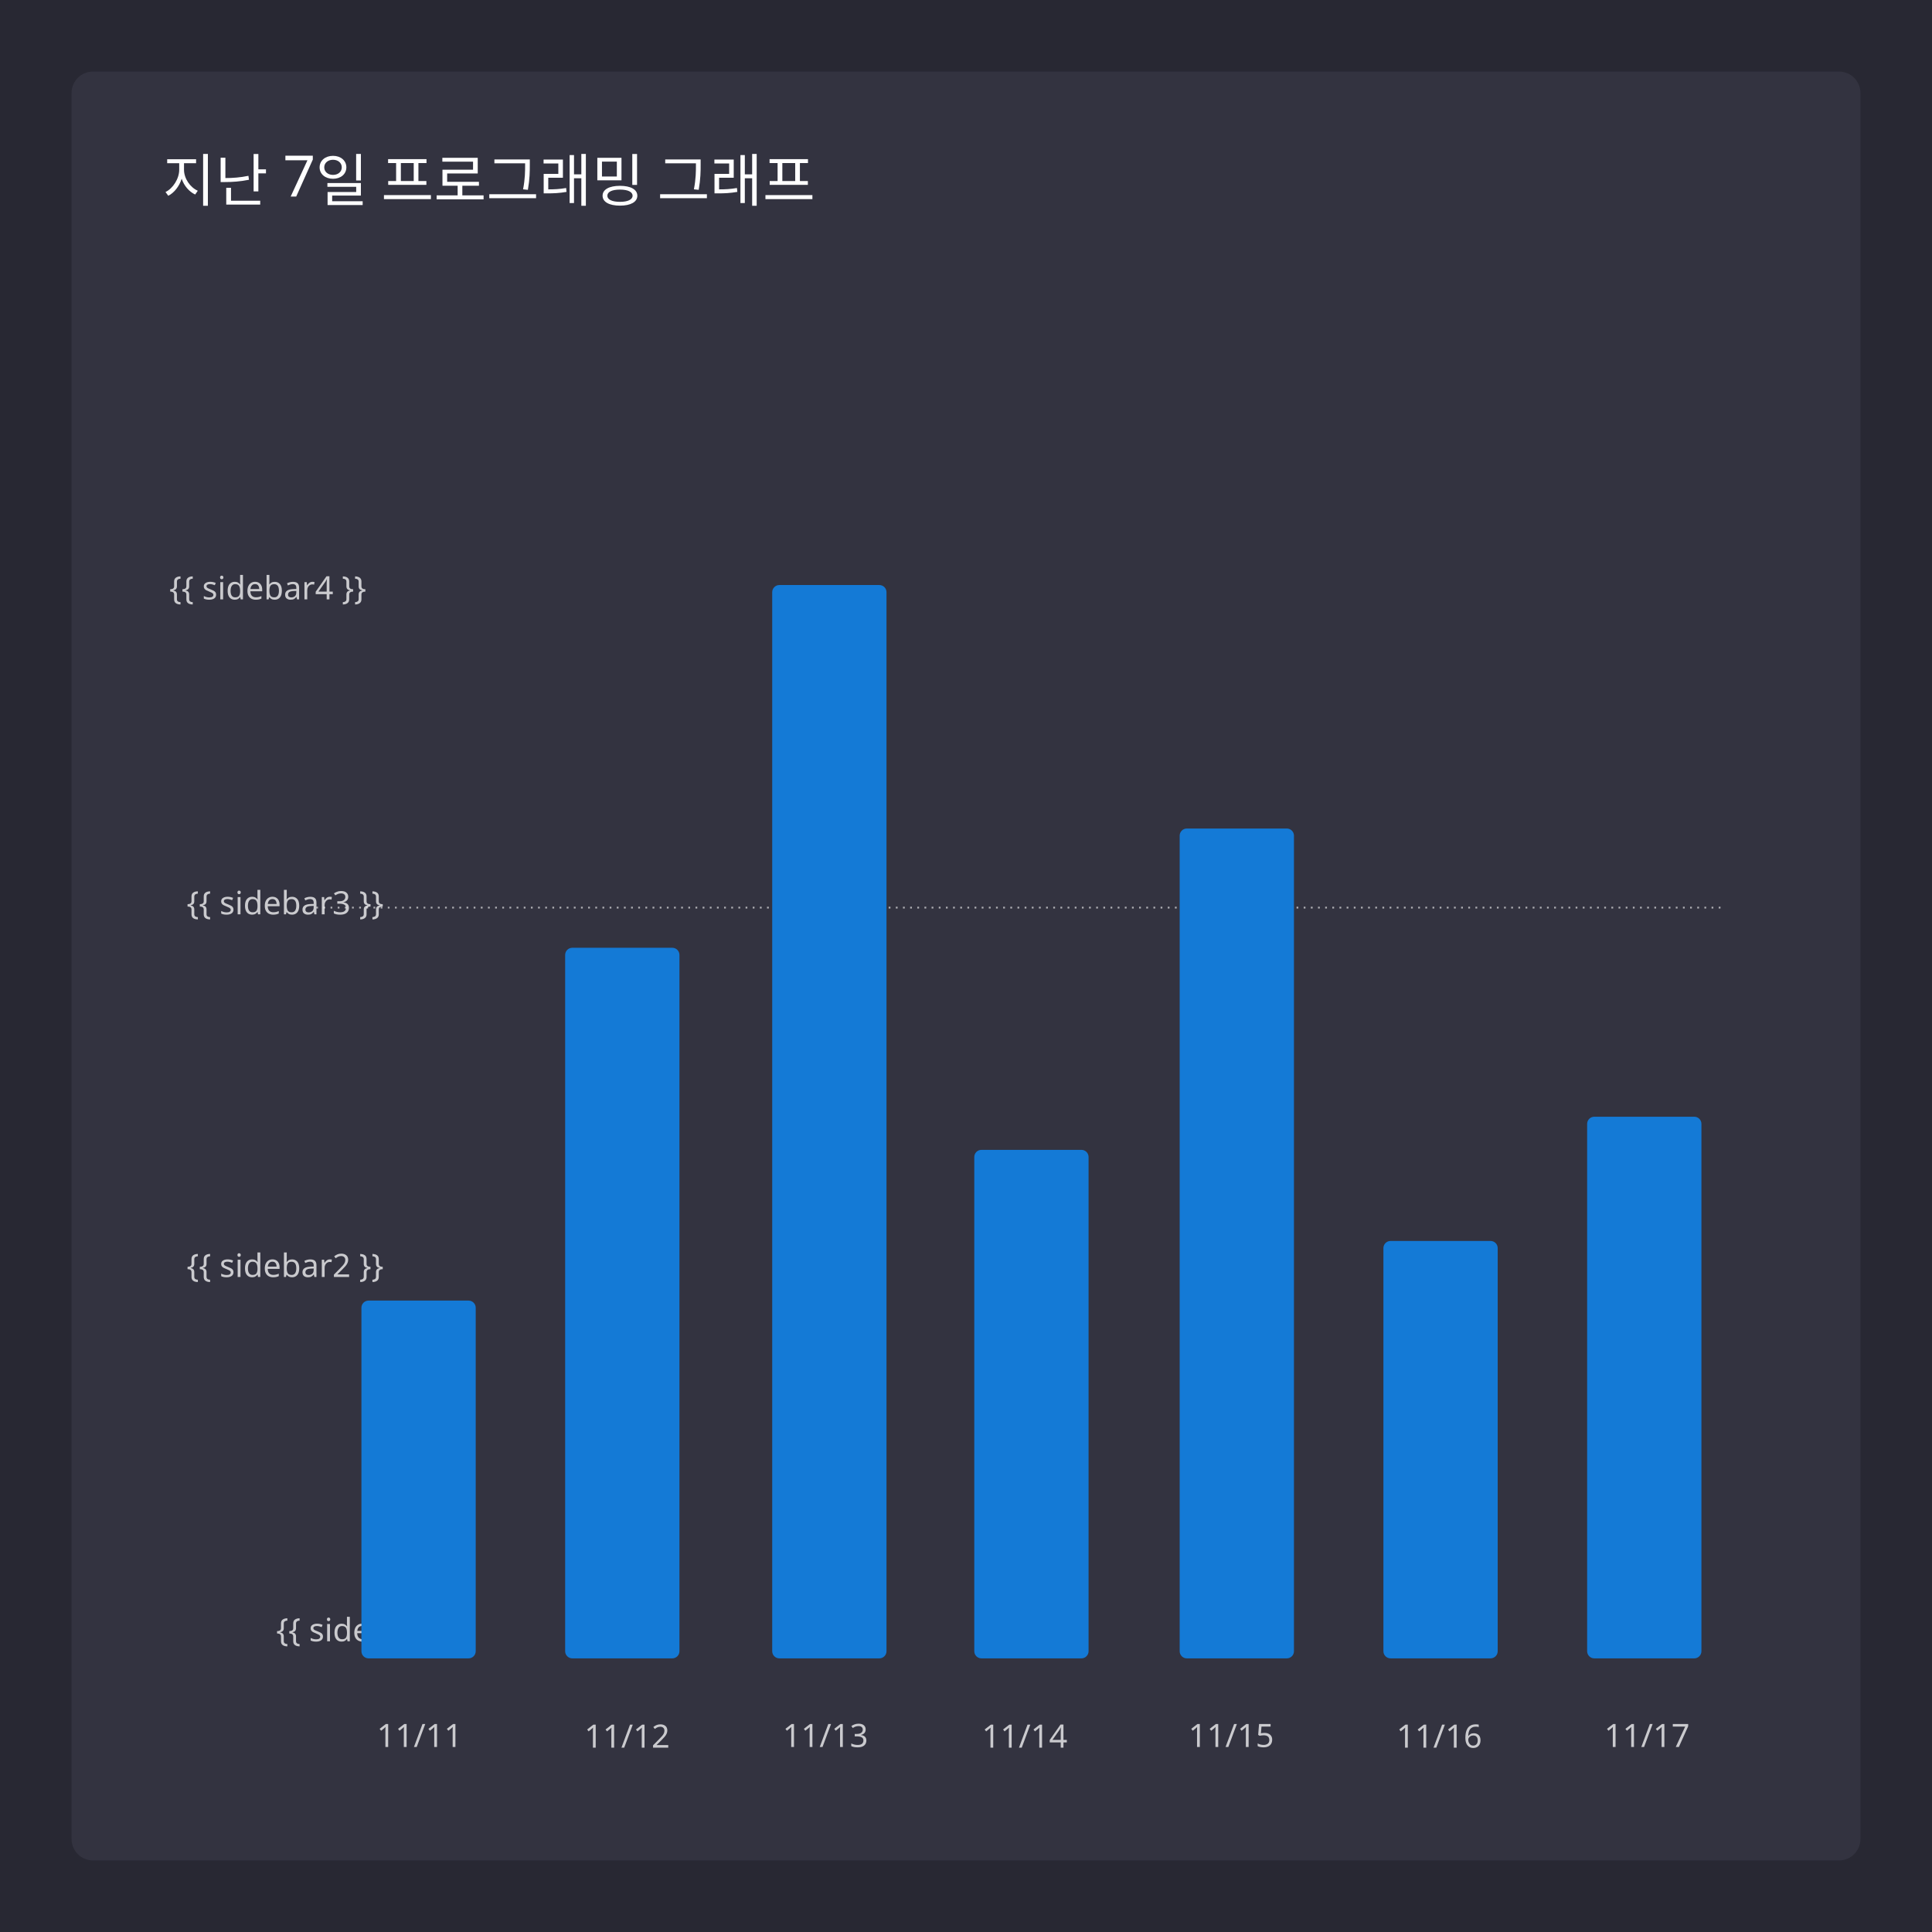
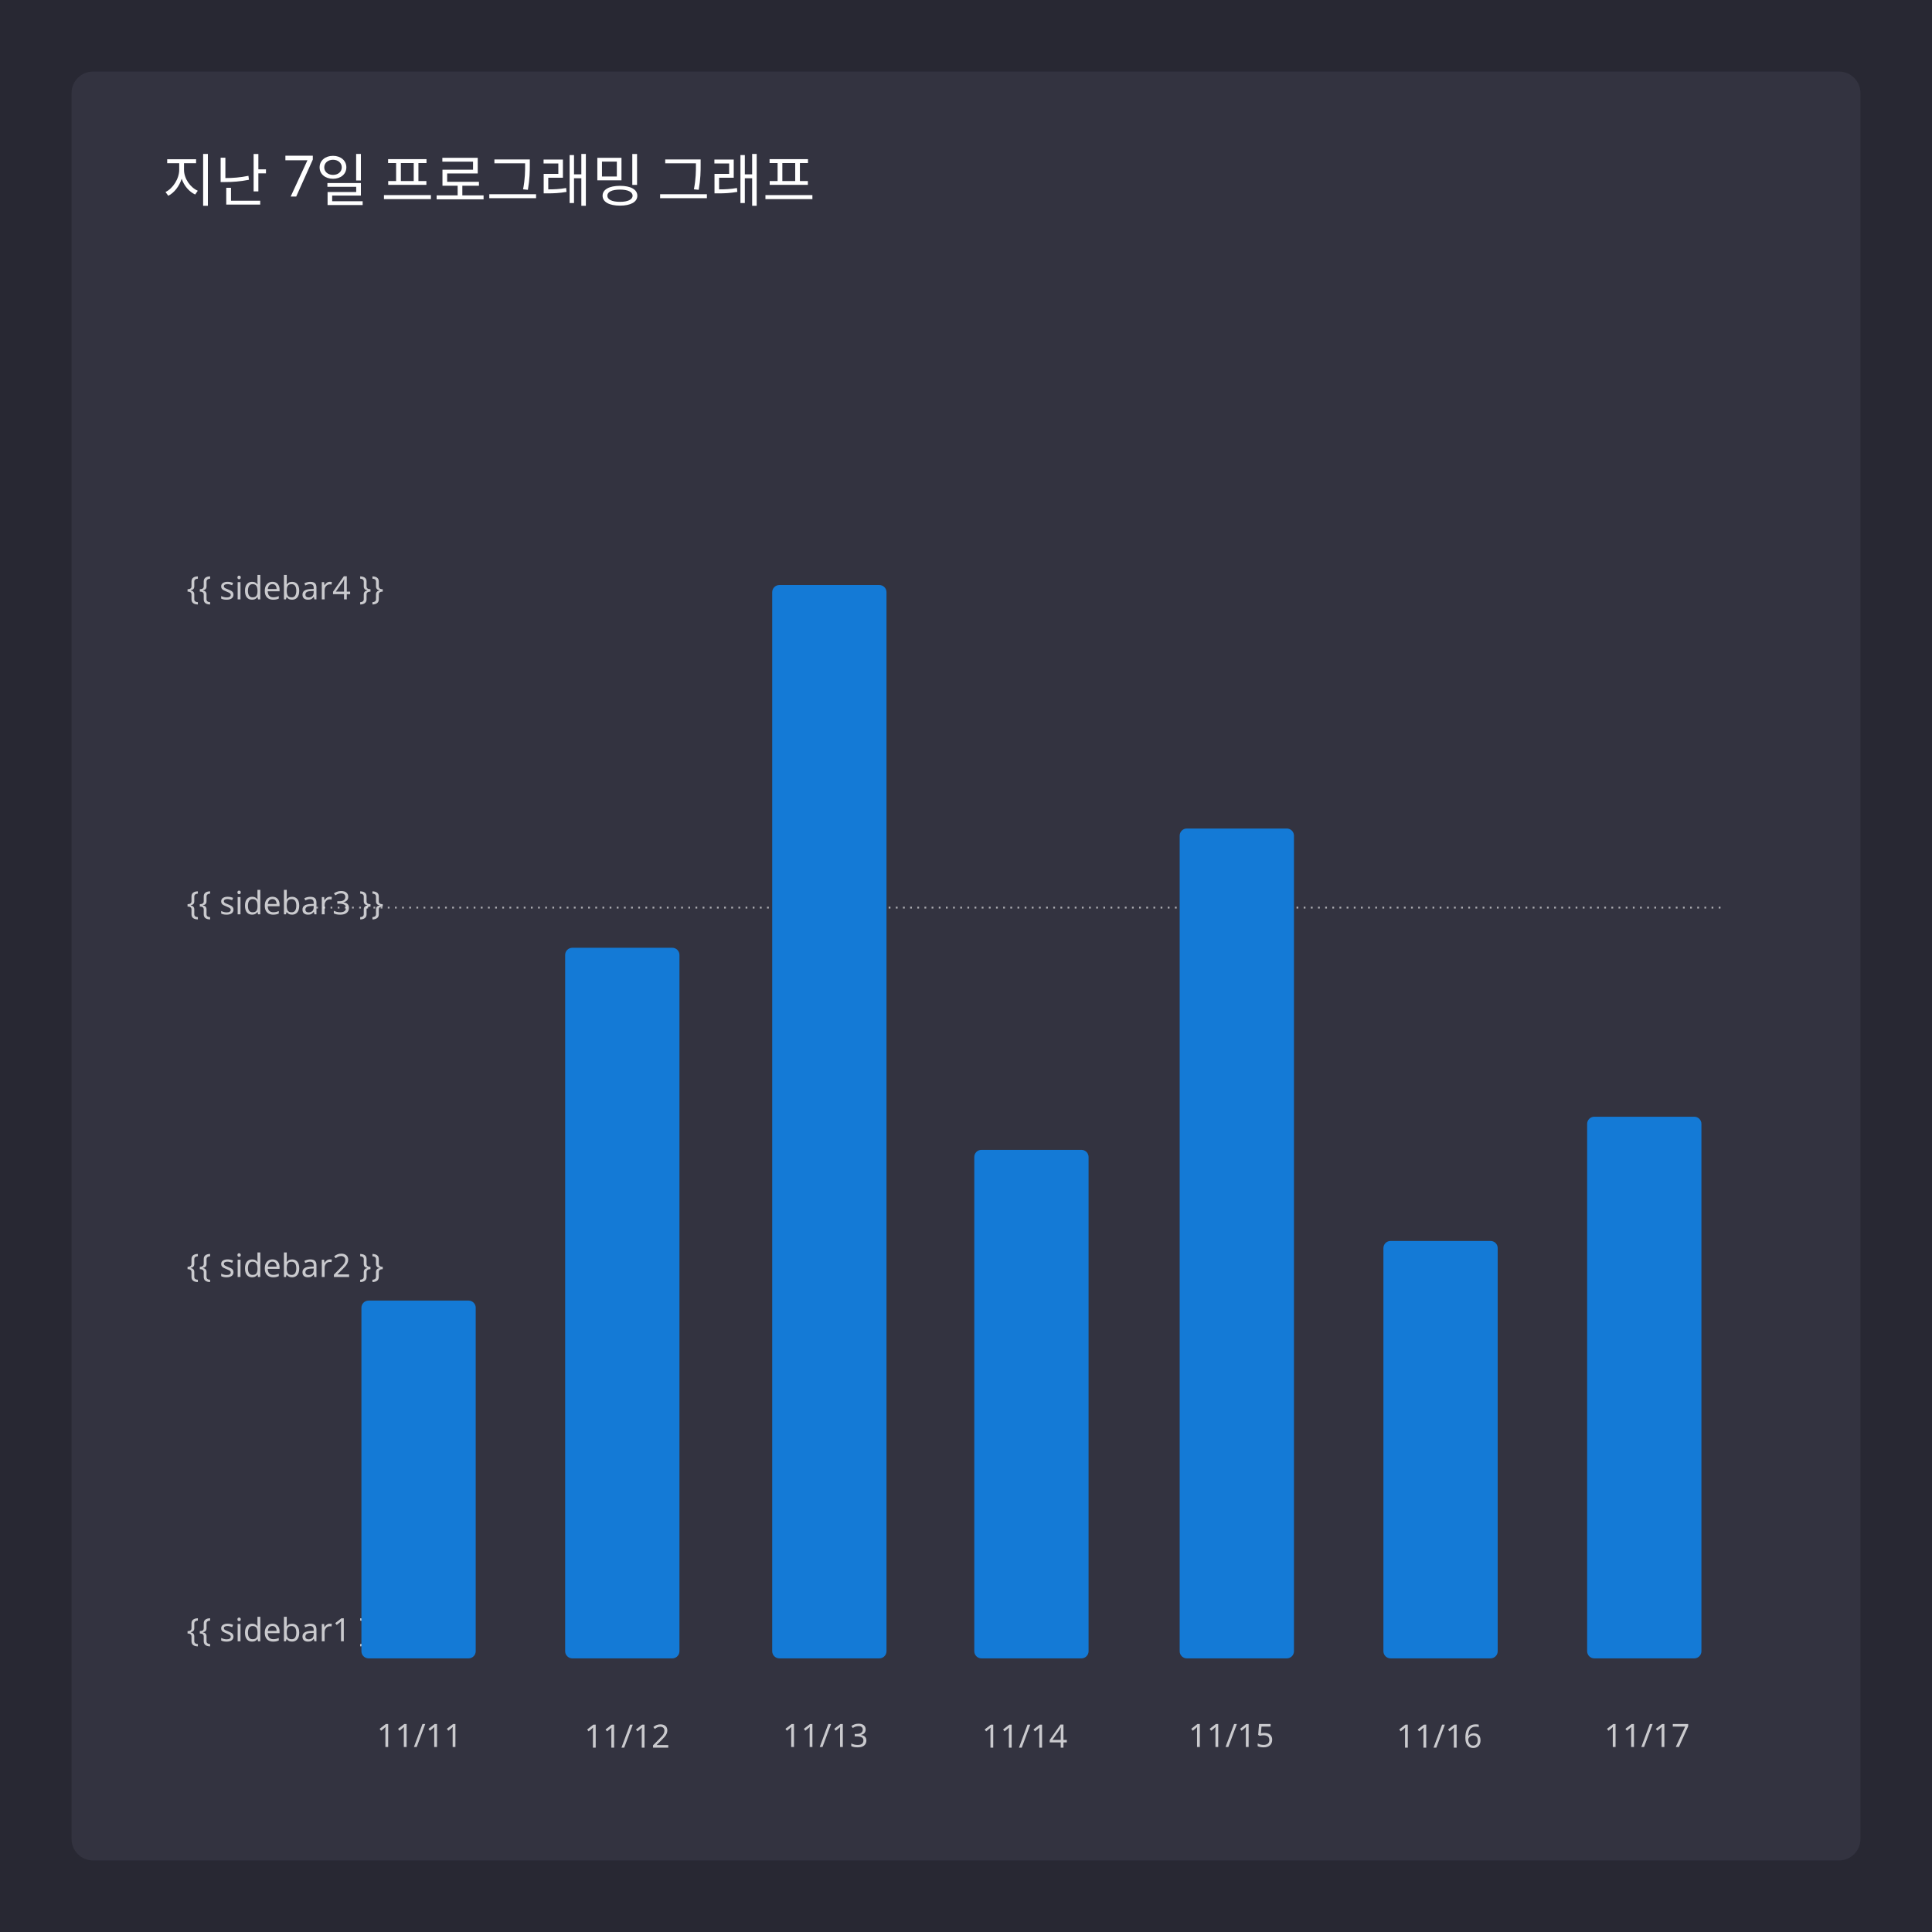
<svg xmlns="http://www.w3.org/2000/svg" width="1080" height="1080" viewBox="0 0 1080 1080">
  <defs>
    <style>
      .cls-1 {
        clip-path: url(#clip-SPRK_default_preset_name_custom_2);
      }

      .cls-2 {
        fill: #333340;
      }

      .cls-3 {
        fill: rgba(255,255,255,0.74);
        font-size: 18px;
        font-family: SegoeUI, Segoe UI;
      }

      .cls-4 {
        fill: none;
        stroke: rgba(255,255,255,0.6);
        stroke-miterlimit: 10;
        stroke-dasharray: 1 3;
      }

      .cls-5 {
        fill: #147ad6;
      }

      .cls-6 {
        fill: #fff;
        font-size: 32px;
        font-family: NanumGothic;
      }

      .cls-7 {
        fill: #282833;
      }
    </style>
    <clipPath id="clip-SPRK_default_preset_name_custom_2">
      <rect width="1080" height="1080" />
    </clipPath>
  </defs>
  <g id="SPRK_default_preset_name_custom_2" data-name="SPRK_default_preset_name_custom - 2" class="cls-1">
    <rect class="cls-7" width="1080" height="1080" />
    <g id="UI_Element_Dark_Column_charts_Single_chart_01" data-name="UI Element/Dark/Column charts/Single chart 01" transform="translate(40 40)">
      <g id="UI_Element_Column_charts_Single_chart_01_Copy" data-name="UI Element/Column charts/Single chart 01 Copy">
        <g id="Mobile-chart-background">
          <rect id="Rectangle_Copy_16" data-name="Rectangle Copy 16" class="cls-2" width="1000" height="1000" rx="12" />
        </g>
        <g id="Chart" transform="translate(15.741 292.593)">
          <g id="Chart-grid" transform="translate(0 0)">
            <g id="y-axis" transform="translate(0 -16.534)">
              <text id="_0" data-name="0" class="cls-3" transform="translate(0 582.428)">
-                 <tspan x="98.63" y="19">{{ sidebar1 }}</tspan>
+                 <tspan x="48.603" y="19">{{ sidebar1 }}</tspan>
              </text>
              <text id="_250" data-name="250" class="cls-3" transform="translate(0 378.769)">
                <tspan x="48.603" y="19">{{ sidebar2 }}</tspan>
              </text>
              <text id="_500" data-name="500" class="cls-3" transform="translate(0 176.061)">
                <tspan x="48.603" y="19">{{ sidebar3 }}</tspan>
              </text>
              <text id="_750" data-name="750" class="cls-3">
-                 <tspan x="38.9" y="19">{{ sidebar4 }}</tspan>
+                 <tspan x="48.603" y="19">{{ sidebar4 }}</tspan>
              </text>
            </g>
            <g id="x-axis" transform="translate(133.333 625)">
              <text id="M" class="cls-3" transform="translate(0)">
                <tspan x="21.531" y="19">11/11</tspan>
              </text>
              <text id="T" class="cls-3" transform="translate(338.227 0.356)">
                <tspan x="21.531" y="19">11/14</tspan>
              </text>
              <text id="S" class="cls-3" transform="translate(569.974 0.356)">
                <tspan x="21.531" y="19">11/16</tspan>
              </text>
              <text id="S-2" data-name="S" class="cls-3" transform="translate(686.111)">
                <tspan x="21.531" y="19">11/17</tspan>
              </text>
              <text id="T-2" data-name="T" class="cls-3" transform="translate(116.005 0.356)">
                <tspan x="21.531" y="19">11/12</tspan>
              </text>
              <text id="F" class="cls-3" transform="translate(453.704)">
                <tspan x="21.531" y="19">11/15</tspan>
              </text>
              <text id="W" class="cls-3" transform="translate(231.481)">
                <tspan x="16.902" y="19">11/13</tspan>
              </text>
            </g>
          </g>
          <path id="Average-line" class="cls-4" d="M.5.5H787.8" transform="translate(120.532 174.266)" />
          <g id="column-charts" transform="translate(146.296 27.778)">
            <g id="Charts_Columns_Bars_Single-column-size01" data-name="Charts/Columns&amp;Bars/Single-column-size01" transform="translate(685.185 263.889)">
              <rect id="Rectangle_Copy_21" data-name="Rectangle Copy 21" class="cls-5" width="63.889" height="302.778" rx="4" />
            </g>
            <g id="Charts_Columns_Bars_Single-column-size01-2" data-name="Charts/Columns&amp;Bars/Single-column-size01" transform="translate(571.296 333.333)">
              <rect id="Rectangle_Copy_21-2" data-name="Rectangle Copy 21" class="cls-5" width="63.889" height="233.333" rx="4" />
            </g>
            <g id="Charts_Columns_Bars_Single-column-size01-3" data-name="Charts/Columns&amp;Bars/Single-column-size01" transform="translate(457.407 102.778)">
              <rect id="Rectangle_Copy_21-3" data-name="Rectangle Copy 21" class="cls-5" width="63.889" height="463.889" rx="4" />
            </g>
            <g id="Charts_Columns_Bars_Single-column-size01-4" data-name="Charts/Columns&amp;Bars/Single-column-size01" transform="translate(342.593 282.407)">
              <rect id="Rectangle_Copy_21-4" data-name="Rectangle Copy 21" class="cls-5" width="63.889" height="284.259" rx="4" />
            </g>
            <g id="Charts_Columns_Bars_Single-column-size01-5" data-name="Charts/Columns&amp;Bars/Single-column-size01" transform="translate(229.63 -33.333)">
              <rect id="Rectangle_Copy_21-5" data-name="Rectangle Copy 21" class="cls-5" width="63.889" height="600" rx="4" />
            </g>
            <g id="Charts_Columns_Bars_Single-column-size01-6" data-name="Charts/Columns&amp;Bars/Single-column-size01" transform="translate(113.889 169.444)">
              <rect id="Rectangle_Copy_21-6" data-name="Rectangle Copy 21" class="cls-5" width="63.889" height="397.222" rx="4" />
            </g>
            <g id="Charts_Columns_Bars_Single-column-size01-7" data-name="Charts/Columns&amp;Bars/Single-column-size01" transform="translate(0 366.667)">
              <rect id="Rectangle_Copy_21-7" data-name="Rectangle Copy 21" class="cls-5" width="63.889" height="200" rx="4" />
            </g>
          </g>
        </g>
        <text id="Numbers" class="cls-6" transform="translate(50.926 43.519)">
          <tspan x="0" y="29">지난 7일 프로그래밍 그래프</tspan>
        </text>
      </g>
    </g>
  </g>
</svg>
